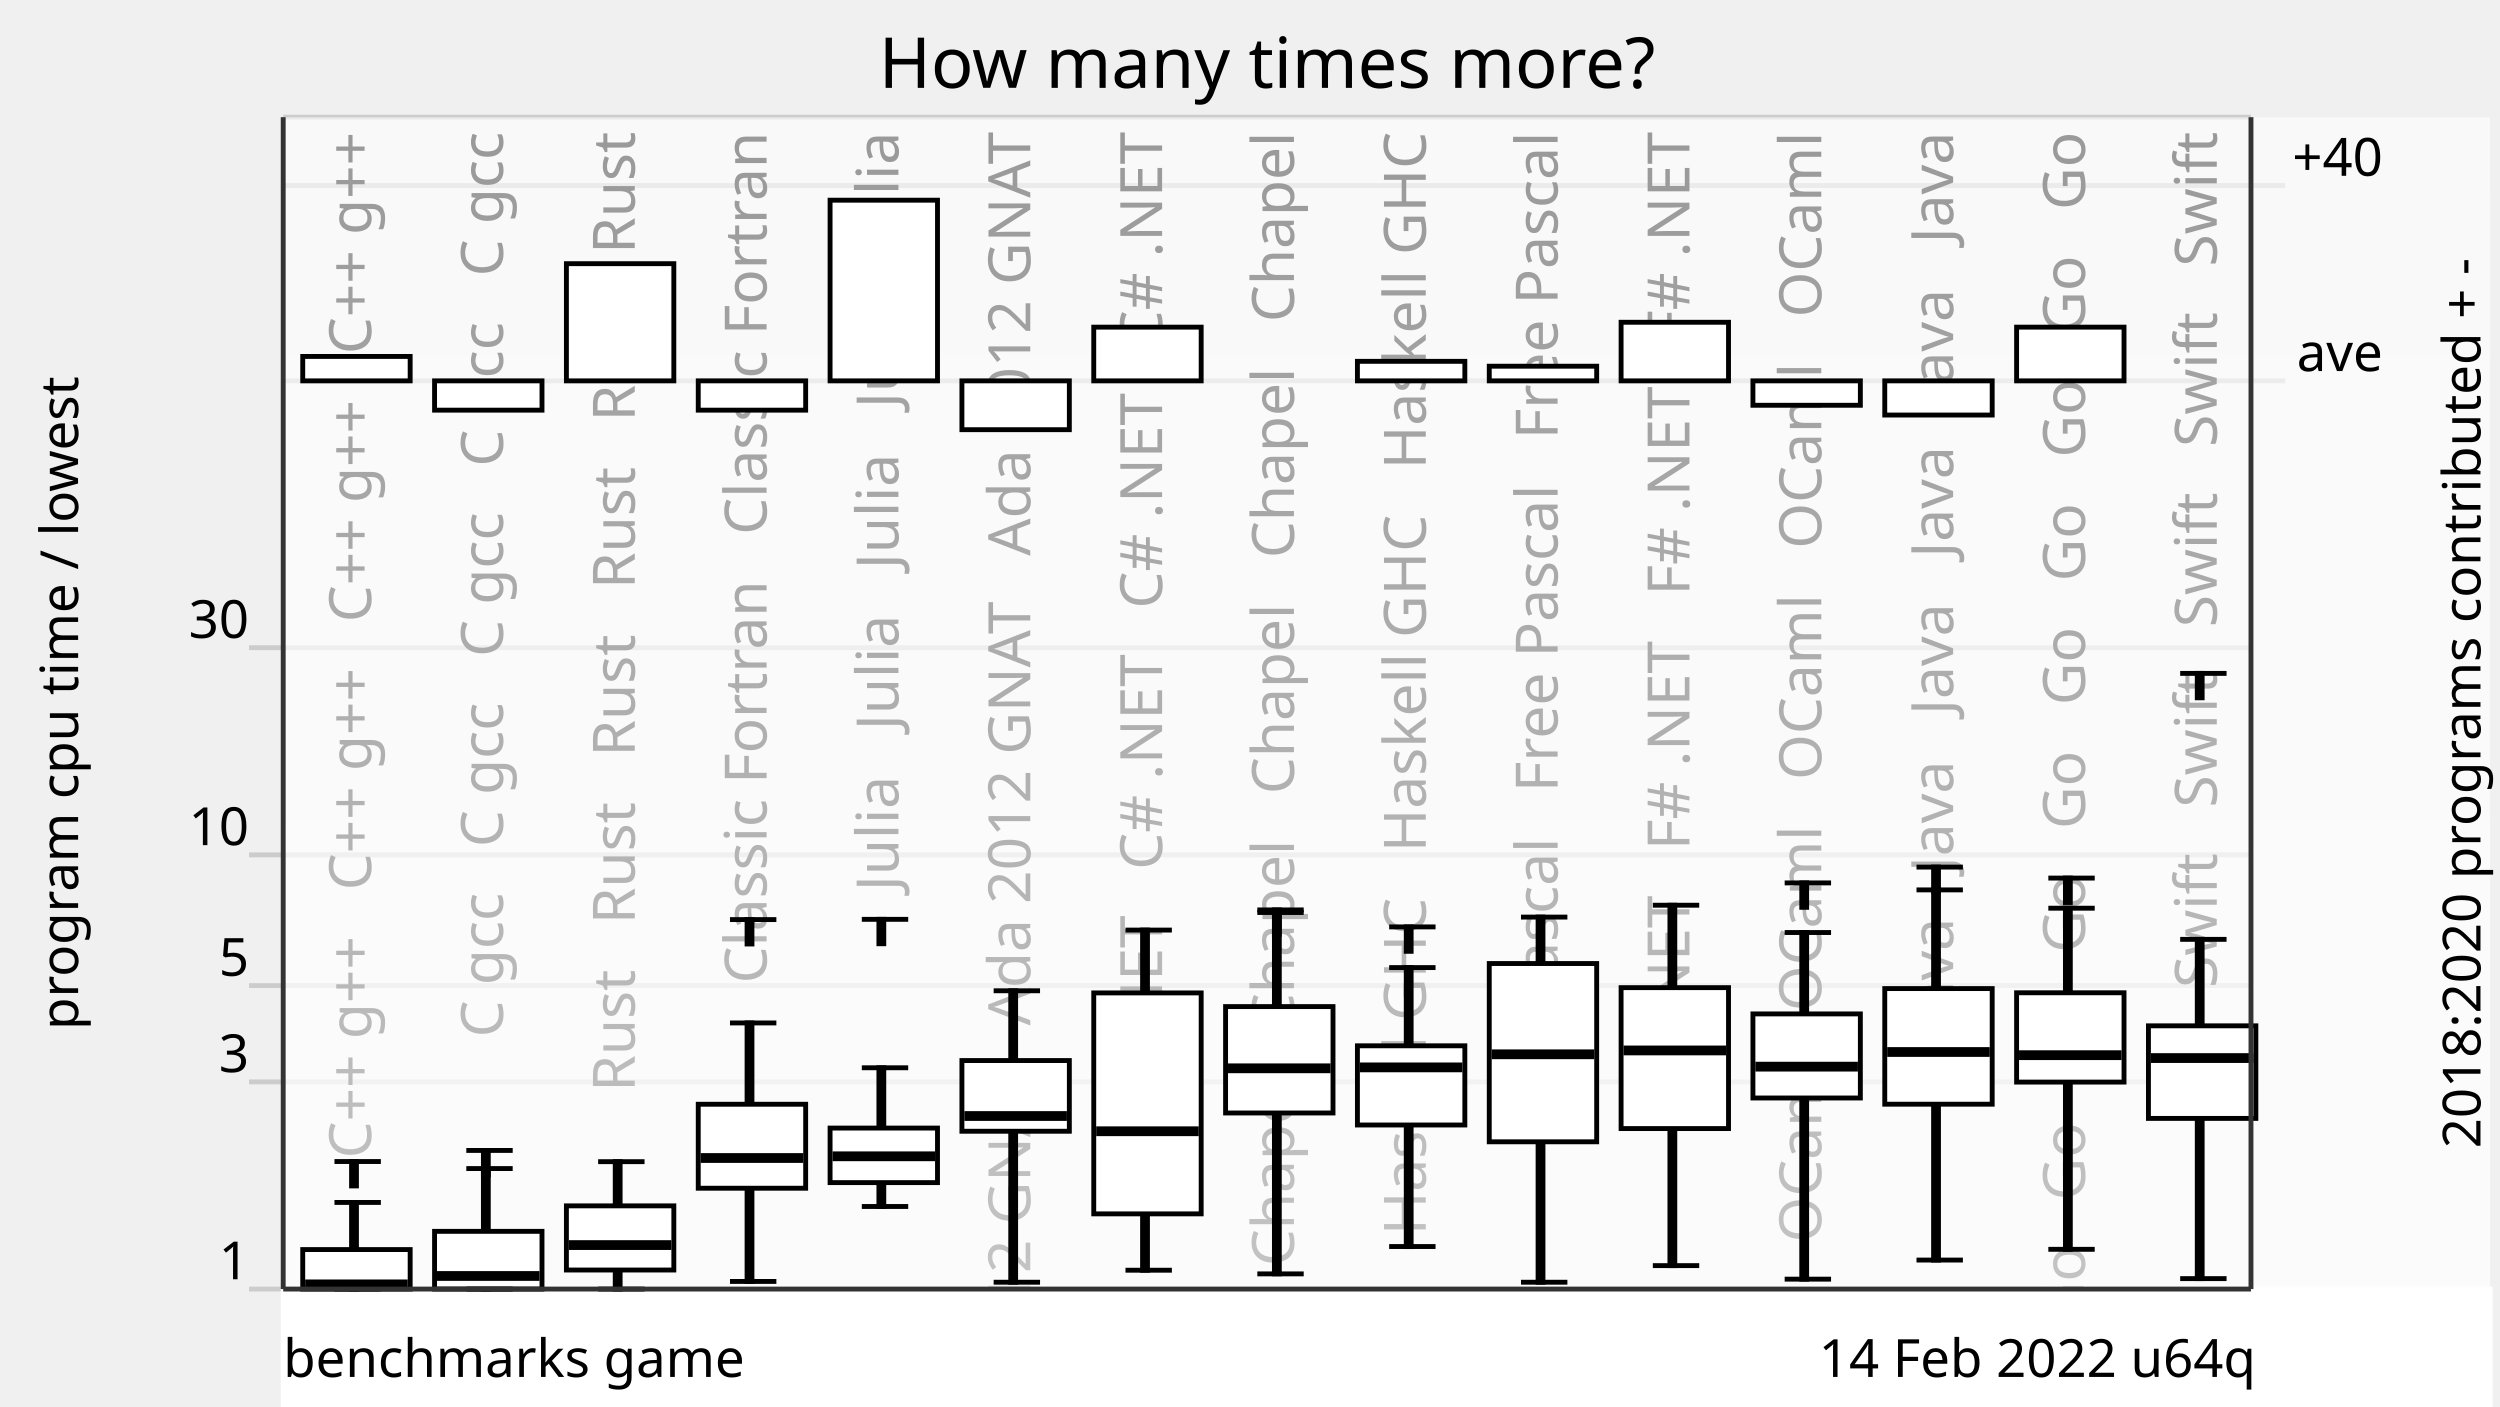
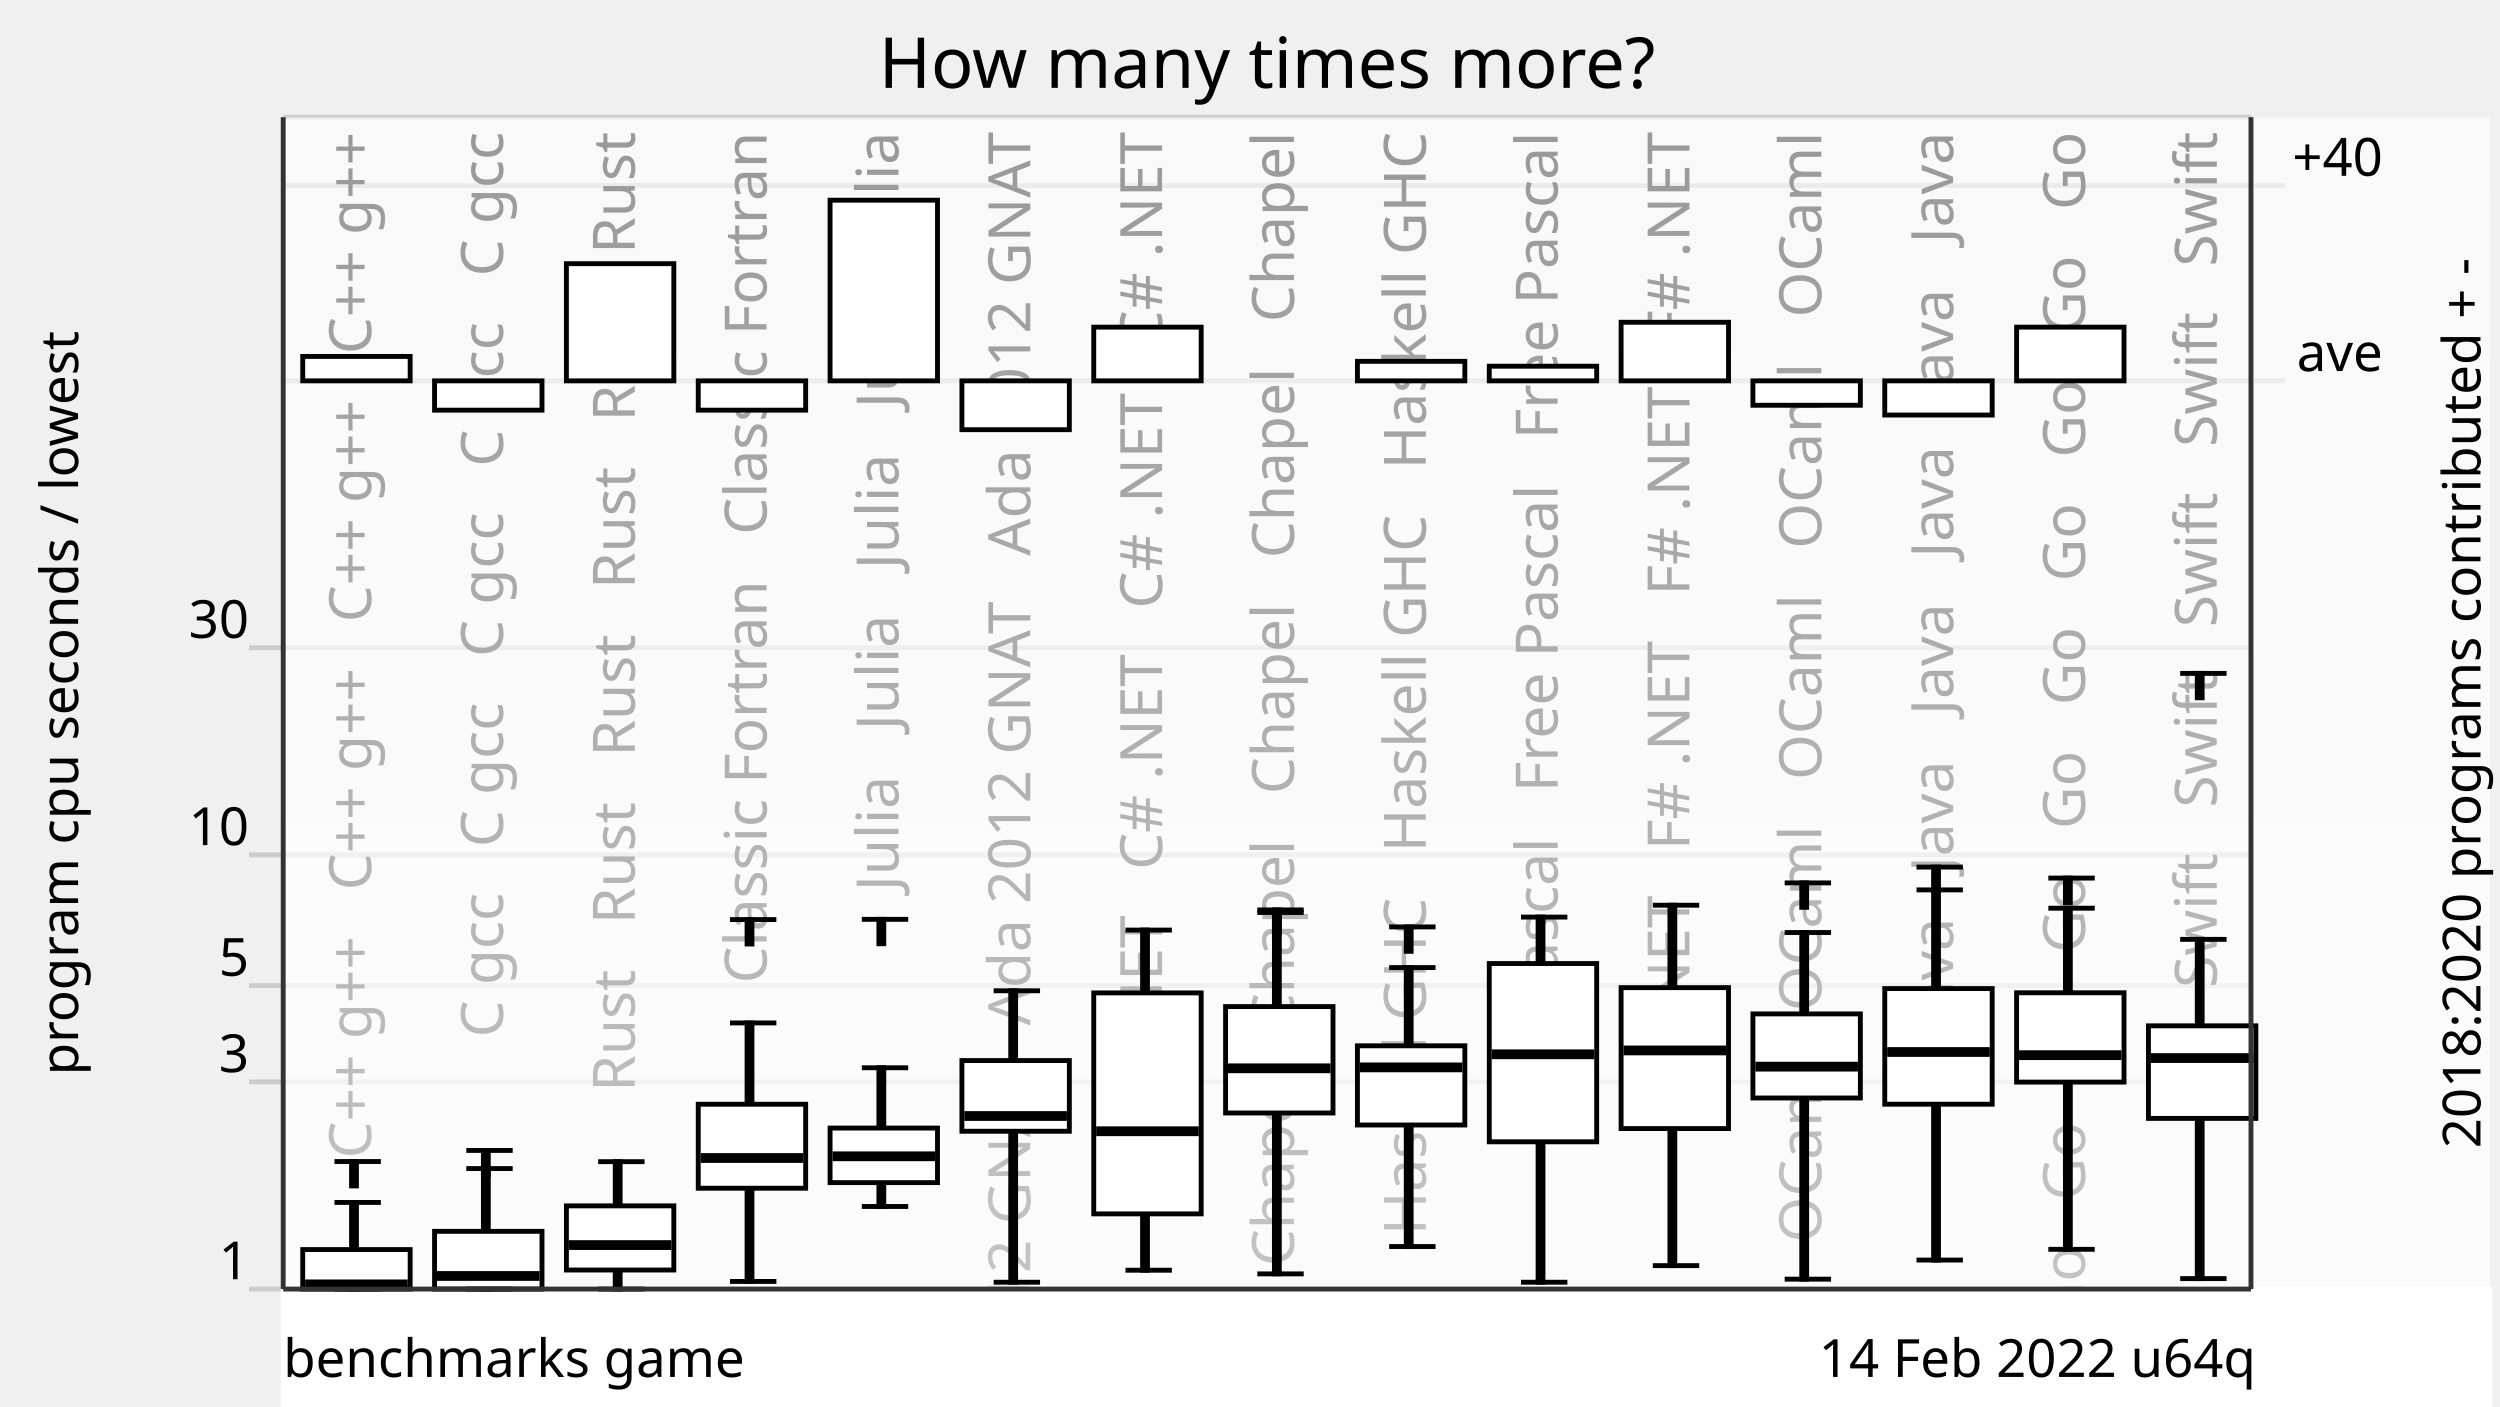
<svg xmlns="http://www.w3.org/2000/svg" xmlns:xlink="http://www.w3.org/1999/xlink" version="1.1" viewBox="0 0 512 288">
  <g style="stroke: #ccc;">
    <line x1="51" y1="264" x2="461" y2="264" />
    <line x1="51" y1="221.57" x2="461" y2="221.57" />
    <line x1="51" y1="201.85" x2="461" y2="201.85" />
    <line x1="51" y1="175.08" x2="461" y2="175.08" />
    <line x1="51" y1="132.65" x2="461" y2="132.65" />
    <line x1="58" y1="78" x2="468" y2="78" />
    <line x1="58" y1="38" x2="468" y2="38" />
    <line x1="58" y1="24" x2="461" y2="24" />
  </g>
  <g style="text-anchor: end; font-family: Ubuntu,Verdana,sans-serif; font-size: 0.9em;">
    <text x="51" y="262">1</text>
    <text x="51" y="219.57">3</text>
    <text x="51" y="199.85">5</text>
    <text x="51" y="173.08">10</text>
    <text x="51" y="130.65">30</text>
    <text x="51" y="22" />
  </g>
  <defs>
    <linearGradient id="grade" x1="0" y1="0" x2="0" y2="1">
      <stop offset="0" style="stop-color: white" stop-opacity="0.6" />
      <stop offset="1" style="stop-color: white" stop-opacity="0.8" />
    </linearGradient>
    <mask id="fade">
      <rect x="58" y="24" width="452" height="288" fill="url(#grade)" />
    </mask>
    <g id="backgroundText" style="text-anchor: end; font-family: Ubuntu,Verdana,sans-serif; font-size: 1em;">
      <text x="16" y="0" transform="rotate(270,16,0)" xml:space="preserve">   C++ g++   C++ g++   C++ g++   C++ g++</text>
      <text x="43" y="0" transform="rotate(270,43,0)" xml:space="preserve">   C gcc   C gcc   C gcc   C gcc   C gcc</text>
      <text x="70" y="0" transform="rotate(270,70,0)" xml:space="preserve">   Rust   Rust   Rust   Rust   Rust   Rust</text>
      <text x="97" y="0" transform="rotate(270,97,0)" xml:space="preserve">   Classic Fortran   Classic Fortran</text>
      <text x="124" y="0" transform="rotate(270,124,0)" xml:space="preserve">   Julia   Julia   Julia   Julia   Julia</text>
      <text x="151" y="0" transform="rotate(270,151,0)" xml:space="preserve">   Ada 2012 GNAT   Ada 2012 GNAT   Ada 2012 GNAT</text>
      <text x="178" y="0" transform="rotate(270,178,0)" xml:space="preserve">   C# .NET   C# .NET   C# .NET   C# .NET</text>
      <text x="205" y="0" transform="rotate(270,205,0)" xml:space="preserve">   Chapel   Chapel   Chapel   Chapel   Chapel</text>
      <text x="232" y="0" transform="rotate(270,232,0)" xml:space="preserve">   Haskell GHC   Haskell GHC   Haskell GHC</text>
      <text x="259" y="0" transform="rotate(270,259,0)" xml:space="preserve">   Free Pascal   Free Pascal   Free Pascal</text>
      <text x="286" y="0" transform="rotate(270,286,0)" xml:space="preserve">   F# .NET   F# .NET   F# .NET   F# .NET</text>
      <text x="313" y="0" transform="rotate(270,313,0)" xml:space="preserve">   OCaml   OCaml   OCaml   OCaml   OCaml</text>
      <text x="340" y="0" transform="rotate(270,340,0)" xml:space="preserve">   Java   Java   Java   Java   Java   Java</text>
      <text x="367" y="0" transform="rotate(270,367,0)" xml:space="preserve">   Go   Go   Go   Go   Go   Go   Go   Go   Go   Go</text>
      <text x="394" y="0" transform="rotate(270,394,0)" xml:space="preserve">   Swift   Swift   Swift   Swift   Swift</text>
    </g>
  </defs>
  <use x="60" y="27" xlink:href="#backgroundText" />
  <rect x="58" y="24" width="452" height="288" fill="white" mask="url(#fade)" />
  <rect x="58" y="264" width="452" height="288" style="fill: white; stroke: white;" />
  <g style="fill: black; stroke: black;">
    <rect x="72" y="246.26" width="1" height="17.74" />
    <rect x="99" y="239.32" width="1" height="24.68" />
    <rect x="126" y="237.91" width="1" height="26.09" />
    <rect x="153" y="209.5" width="1" height="52.94" />
    <rect x="180" y="218.68" width="1" height="28.41" />
    <rect x="207" y="202.91" width="1" height="59.69" />
    <rect x="234" y="190.48" width="1" height="69.66" />
    <rect x="261" y="186.88" width="1" height="74" />
    <rect x="288" y="198.16" width="1" height="57.14" />
    <rect x="315" y="187.82" width="1" height="74.78" />
    <rect x="342" y="185.39" width="1" height="73.81" />
    <rect x="369" y="190.98" width="1" height="70.99" />
    <rect x="396" y="182.25" width="1" height="75.81" />
    <rect x="423" y="186" width="1" height="69.86" />
    <rect x="450" y="192.38" width="1" height="69.48" />
  </g>
  <g style="fill: white; stroke: black;">
    <rect x="62" y="255.91" width="22" height="8.09" />
    <rect x="89" y="252.18" width="22" height="11.82" />
    <rect x="116" y="246.96" width="22" height="13.14" />
    <rect x="143" y="226.15" width="22" height="17.2" />
    <rect x="170" y="231.03" width="22" height="11.17" />
    <rect x="197" y="217.2" width="22" height="14.48" />
    <rect x="224" y="203.35" width="22" height="45.25" />
    <rect x="251" y="206.15" width="22" height="21.79" />
    <rect x="278" y="214.18" width="22" height="16.22" />
    <rect x="305" y="197.33" width="22" height="36.51" />
    <rect x="332" y="202.27" width="22" height="28.86" />
    <rect x="359" y="207.65" width="22" height="17.22" />
    <rect x="386" y="202.46" width="22" height="23.68" />
    <rect x="413" y="203.32" width="22" height="18.29" />
    <rect x="440" y="210.09" width="22" height="18.96" />
  </g>
  <g style="fill: black; stroke: black;">
    <line x1="68.5" y1="264" x2="78" y2="264" />
    <line x1="68.5" y1="246.26" x2="78" y2="246.26" />
    <line x1="68.5" y1="237.88" x2="78" y2="237.88" />
    <rect x="72" y="237.88" width="1" height="5" />
  </g>
  <g style="fill: black; stroke: black;">
    <rect x="63" y="262.54" width="20" height="1" />
  </g>
  <g style="fill: black; stroke: black;">
    <line x1="95.5" y1="264" x2="105" y2="264" />
    <line x1="95.5" y1="239.32" x2="105" y2="239.32" />
    <line x1="95.5" y1="235.61" x2="105" y2="235.61" />
    <rect x="99" y="235.61" width="1" height="5" />
  </g>
  <g style="fill: black; stroke: black;">
    <rect x="90" y="260.82" width="20" height="1" />
  </g>
  <g style="fill: black; stroke: black;">
    <line x1="122.5" y1="264" x2="132" y2="264" />
    <line x1="122.5" y1="237.91" x2="132" y2="237.91" />
  </g>
  <g style="fill: black; stroke: black;">
    <rect x="117" y="254.49" width="20" height="1" />
  </g>
  <g style="fill: black; stroke: black;">
    <line x1="149.5" y1="262.44" x2="159" y2="262.44" />
    <line x1="149.5" y1="209.5" x2="159" y2="209.5" />
    <line x1="149.5" y1="188.33" x2="159" y2="188.33" />
    <rect x="153" y="188.33" width="1" height="5" />
  </g>
  <g style="fill: black; stroke: black;">
    <rect x="144" y="236.66" width="20" height="1" />
  </g>
  <g style="fill: black; stroke: black;">
    <line x1="176.5" y1="247.09" x2="186" y2="247.09" />
    <line x1="176.5" y1="218.68" x2="186" y2="218.68" />
    <line x1="176.5" y1="188.28" x2="186" y2="188.28" />
    <rect x="180" y="188.28" width="1" height="5" />
  </g>
  <g style="fill: black; stroke: black;">
    <rect x="171" y="236.31" width="20" height="1" />
  </g>
  <g style="fill: black; stroke: black;">
    <line x1="203.5" y1="262.6" x2="213" y2="262.6" />
    <line x1="203.5" y1="202.91" x2="213" y2="202.91" />
  </g>
  <g style="fill: black; stroke: black;">
    <rect x="198" y="228.06" width="20" height="1" />
  </g>
  <g style="fill: black; stroke: black;">
    <line x1="230.5" y1="260.14" x2="240" y2="260.14" />
    <line x1="230.5" y1="190.48" x2="240" y2="190.48" />
  </g>
  <g style="fill: black; stroke: black;">
    <rect x="225" y="231.18" width="20" height="1" />
  </g>
  <g style="fill: black; stroke: black;">
    <line x1="257.5" y1="260.89" x2="267" y2="260.89" />
    <line x1="257.5" y1="186.88" x2="267" y2="186.88" />
    <line x1="257.5" y1="186.35" x2="267" y2="186.35" />
    <rect x="261" y="186.35" width="1" height="5" />
  </g>
  <g style="fill: black; stroke: black;">
    <rect x="252" y="218.29" width="20" height="1" />
  </g>
  <g style="fill: black; stroke: black;">
    <line x1="284.5" y1="255.29" x2="294" y2="255.29" />
    <line x1="284.5" y1="198.16" x2="294" y2="198.16" />
    <line x1="284.5" y1="189.83" x2="294" y2="189.83" />
    <rect x="288" y="189.83" width="1" height="5" />
  </g>
  <g style="fill: black; stroke: black;">
    <rect x="279" y="218.1" width="20" height="1" />
  </g>
  <g style="fill: black; stroke: black;">
    <line x1="311.5" y1="262.6" x2="321" y2="262.6" />
    <line x1="311.5" y1="187.82" x2="321" y2="187.82" />
  </g>
  <g style="fill: black; stroke: black;">
    <rect x="306" y="215.42" width="20" height="1" />
  </g>
  <g style="fill: black; stroke: black;">
    <line x1="338.5" y1="259.2" x2="348" y2="259.2" />
    <line x1="338.5" y1="185.39" x2="348" y2="185.39" />
  </g>
  <g style="fill: black; stroke: black;">
    <rect x="333" y="214.63" width="20" height="1" />
  </g>
  <g style="fill: black; stroke: black;">
    <line x1="365.5" y1="261.97" x2="375" y2="261.97" />
    <line x1="365.5" y1="190.98" x2="375" y2="190.98" />
    <line x1="365.5" y1="180.82" x2="375" y2="180.82" />
    <rect x="369" y="180.82" width="1" height="5" />
  </g>
  <g style="fill: black; stroke: black;">
    <rect x="360" y="217.95" width="20" height="1" />
  </g>
  <g style="fill: black; stroke: black;">
    <line x1="392.5" y1="258.06" x2="402" y2="258.06" />
    <line x1="392.5" y1="182.25" x2="402" y2="182.25" />
    <line x1="392.5" y1="177.58" x2="402" y2="177.58" />
    <rect x="396" y="177.58" width="1" height="5" />
  </g>
  <g style="fill: black; stroke: black;">
    <rect x="387" y="214.95" width="20" height="1" />
  </g>
  <g style="fill: black; stroke: black;">
    <line x1="419.5" y1="255.86" x2="429" y2="255.86" />
    <line x1="419.5" y1="186" x2="429" y2="186" />
    <line x1="419.5" y1="179.83" x2="429" y2="179.83" />
    <rect x="423" y="179.83" width="1" height="5" />
  </g>
  <g style="fill: black; stroke: black;">
    <rect x="414" y="215.6" width="20" height="1" />
  </g>
  <g style="fill: black; stroke: black;">
    <line x1="446.5" y1="261.86" x2="456" y2="261.86" />
    <line x1="446.5" y1="192.38" x2="456" y2="192.38" />
    <line x1="446.5" y1="137.91" x2="456" y2="137.91" />
    <rect x="450" y="137.91" width="1" height="5" />
  </g>
  <g style="fill: black; stroke: black;">
    <rect x="441" y="216.19" width="20" height="1" />
  </g>
  <g style="fill: white; stroke: black;">
    <rect x="62" y="73" width="22" height="5" />
    <rect x="89" y="78" width="22" height="6" />
    <rect x="116" y="54" width="22" height="24" />
    <rect x="143" y="78" width="22" height="6" />
    <rect x="170" y="41" width="22" height="37" />
    <rect x="197" y="78" width="22" height="10" />
    <rect x="224" y="67" width="22" height="11" />
    <rect x="251" y="78" width="22" height="0" />
    <rect x="278" y="74" width="22" height="4" />
    <rect x="305" y="75" width="22" height="3" />
    <rect x="332" y="66" width="22" height="12" />
    <rect x="359" y="78" width="22" height="5" />
    <rect x="386" y="78" width="22" height="7" />
    <rect x="413" y="67" width="22" height="11" />
    <rect x="440" y="78" width="22" height="0" />
  </g>
  <g style="text-anchor: end; font-family: Ubuntu,Verdana,sans-serif; font-size: 0.9em;">
    <text x="462" y="282">14 Feb 2022 u64q</text>
    <text x="58" y="282" style="text-anchor: start;">benchmarks game</text>
  </g>
-   <text x="16" y="144" transform="rotate(270,16,144)" style="text-anchor: middle; font-family: Ubuntu,Verdana,sans-serif; font-size: 0.9em;">program cpu time / lowest</text>
+   <text x="16" y="144" transform="rotate(270,16,144)" style="text-anchor: middle; font-family: Ubuntu,Verdana,sans-serif; font-size: 0.9em;">program cpu seconds / lowest</text>
  <rect x="" y="0" width="" height="23" style="fill: white; stroke: white;" />
  <text x="259.5" y="18" style="text-anchor: middle; font-family: Ubuntu,Verdana,sans-serif; font-size: 1.2em;">How many times more?</text>
  <text x="16" y="636" transform="rotate(270,16,144)" style="text-anchor: middle; font-family: Ubuntu,Verdana,sans-serif; font-size: 0.9em;">2018:2020 programs contributed + -</text>
  <g style="text-anchor: end; font-family: Ubuntu,Verdana,sans-serif; font-size: 0.9em;">
    <text x="488" y="76">ave</text>
    <text x="488" y="36">+40</text>
  </g>
  <g style="stroke: #333;">
    <line x1="58" y1="24" x2="58" y2="264" />
    <line x1="461" y1="24" x2="461" y2="264" />
    <line x1="58" y1="264" x2="461" y2="264" />
  </g>
</svg>
